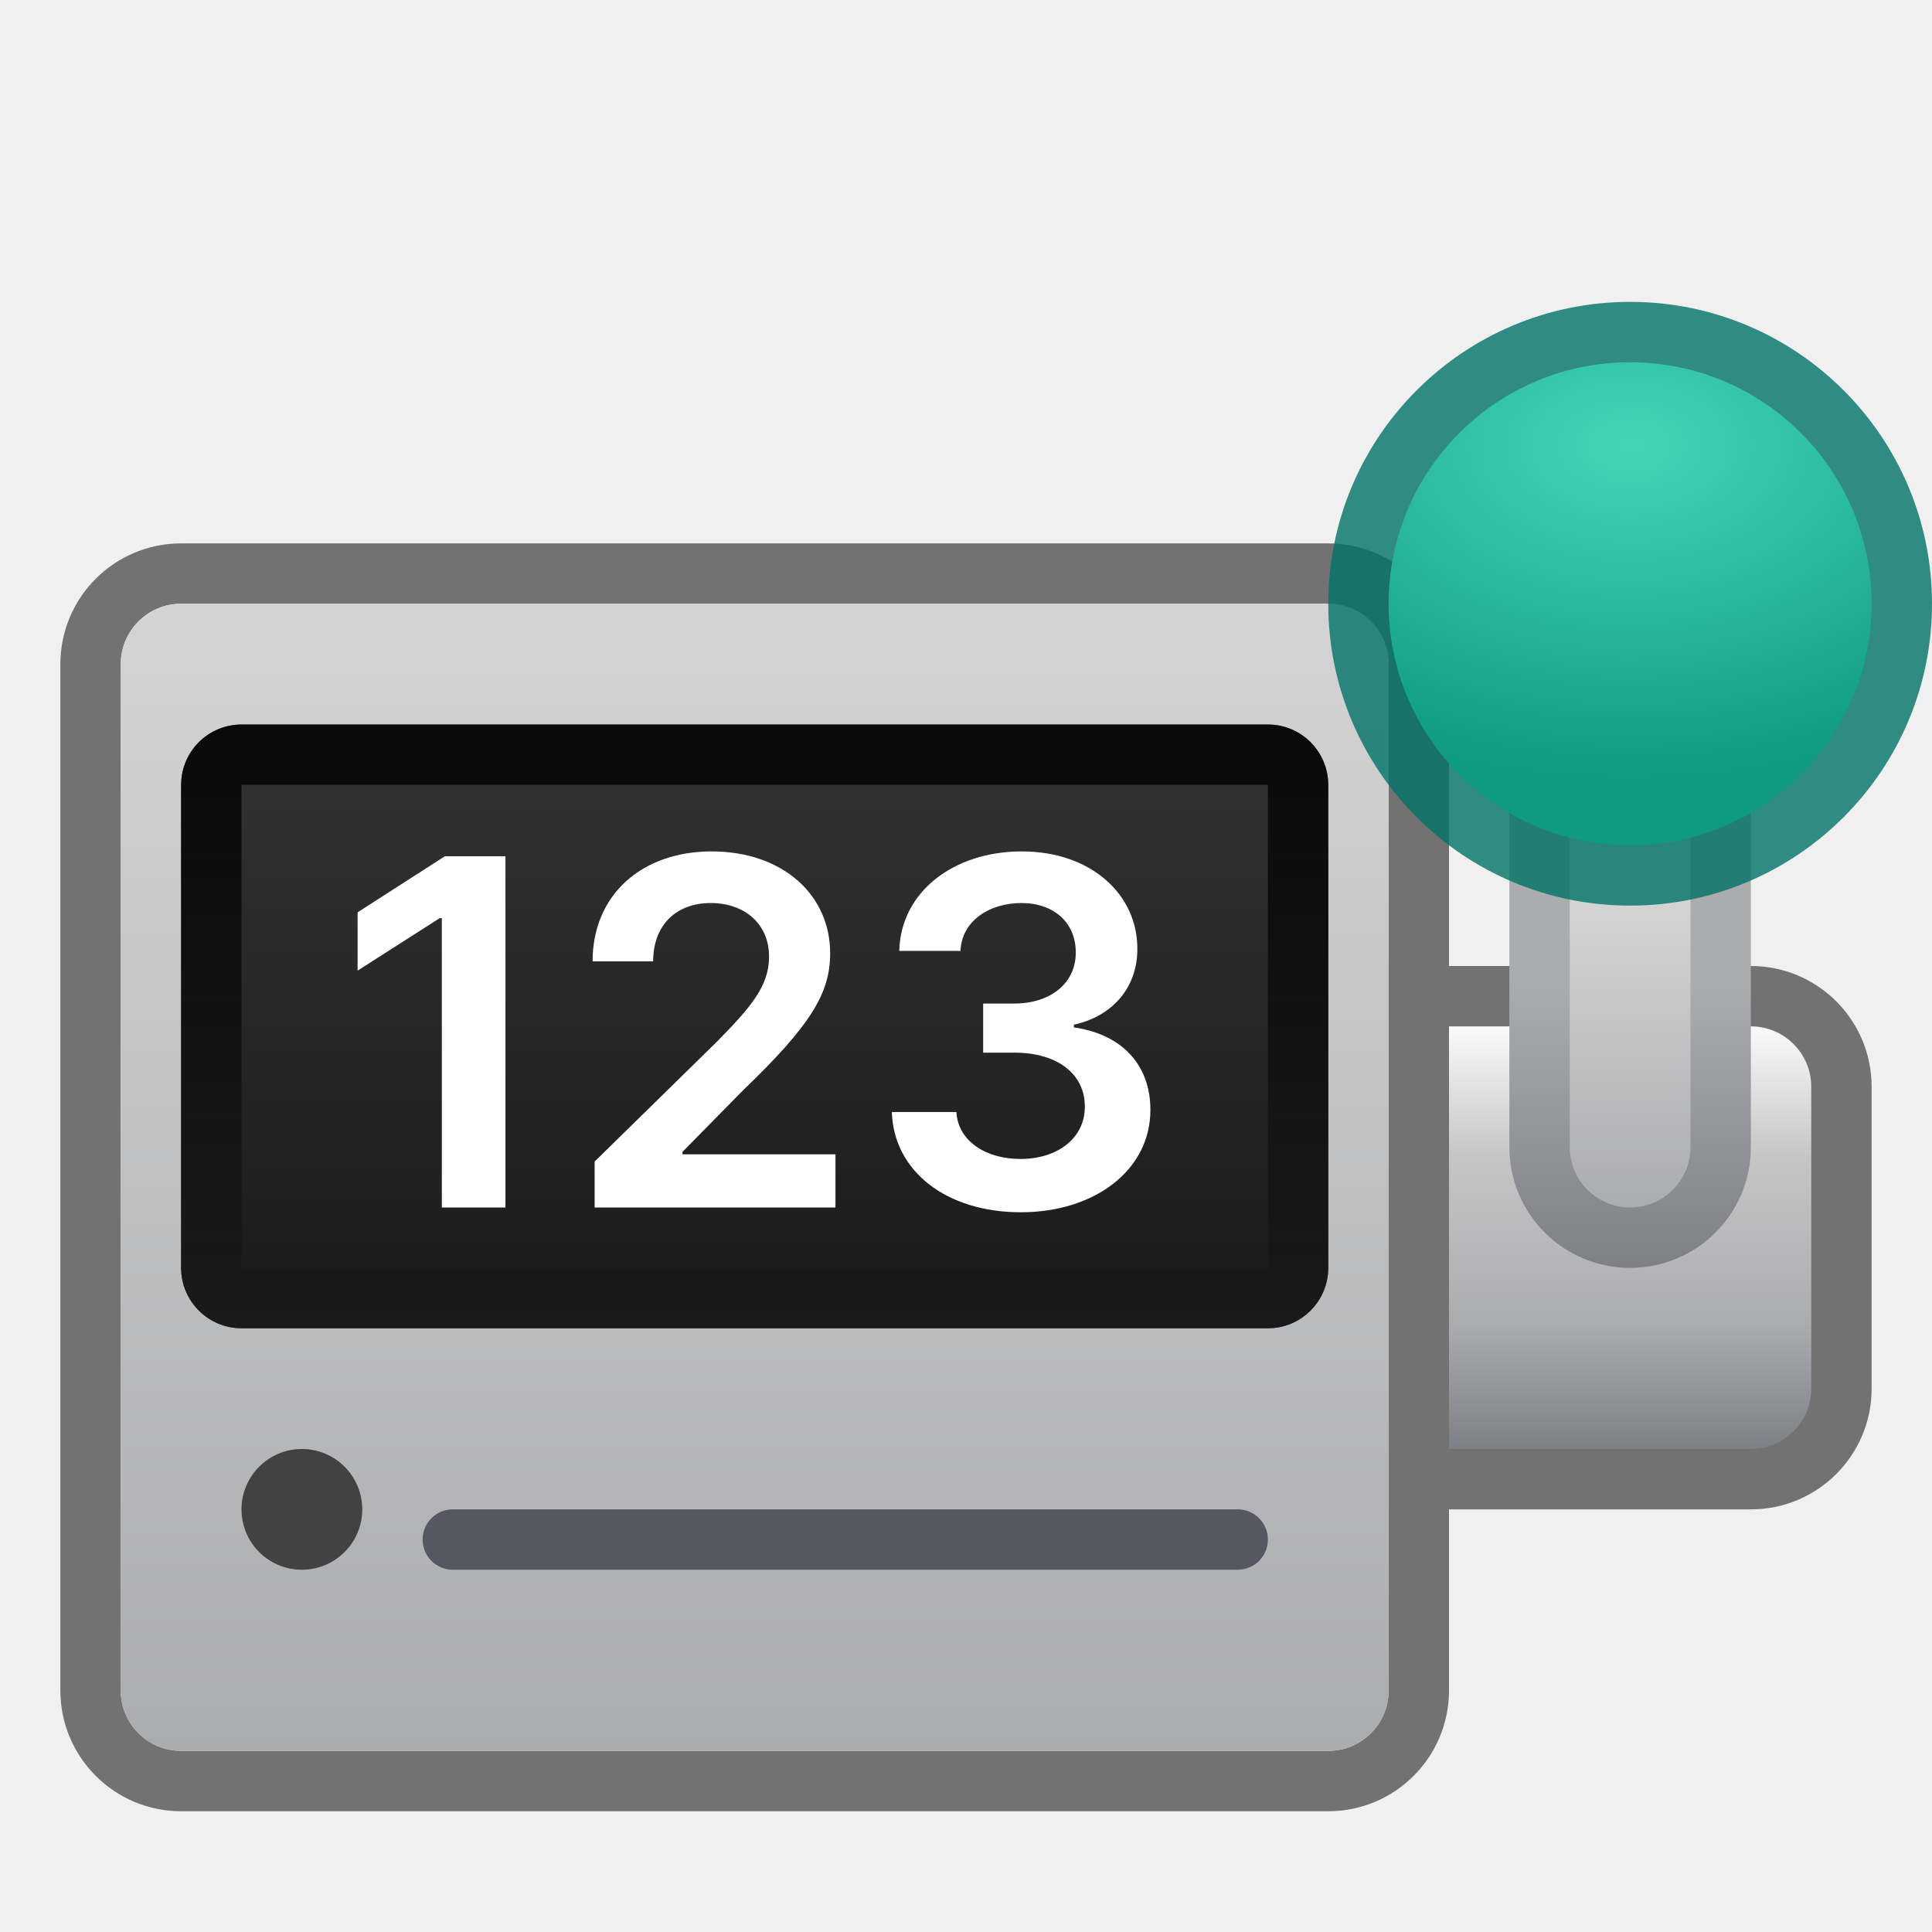
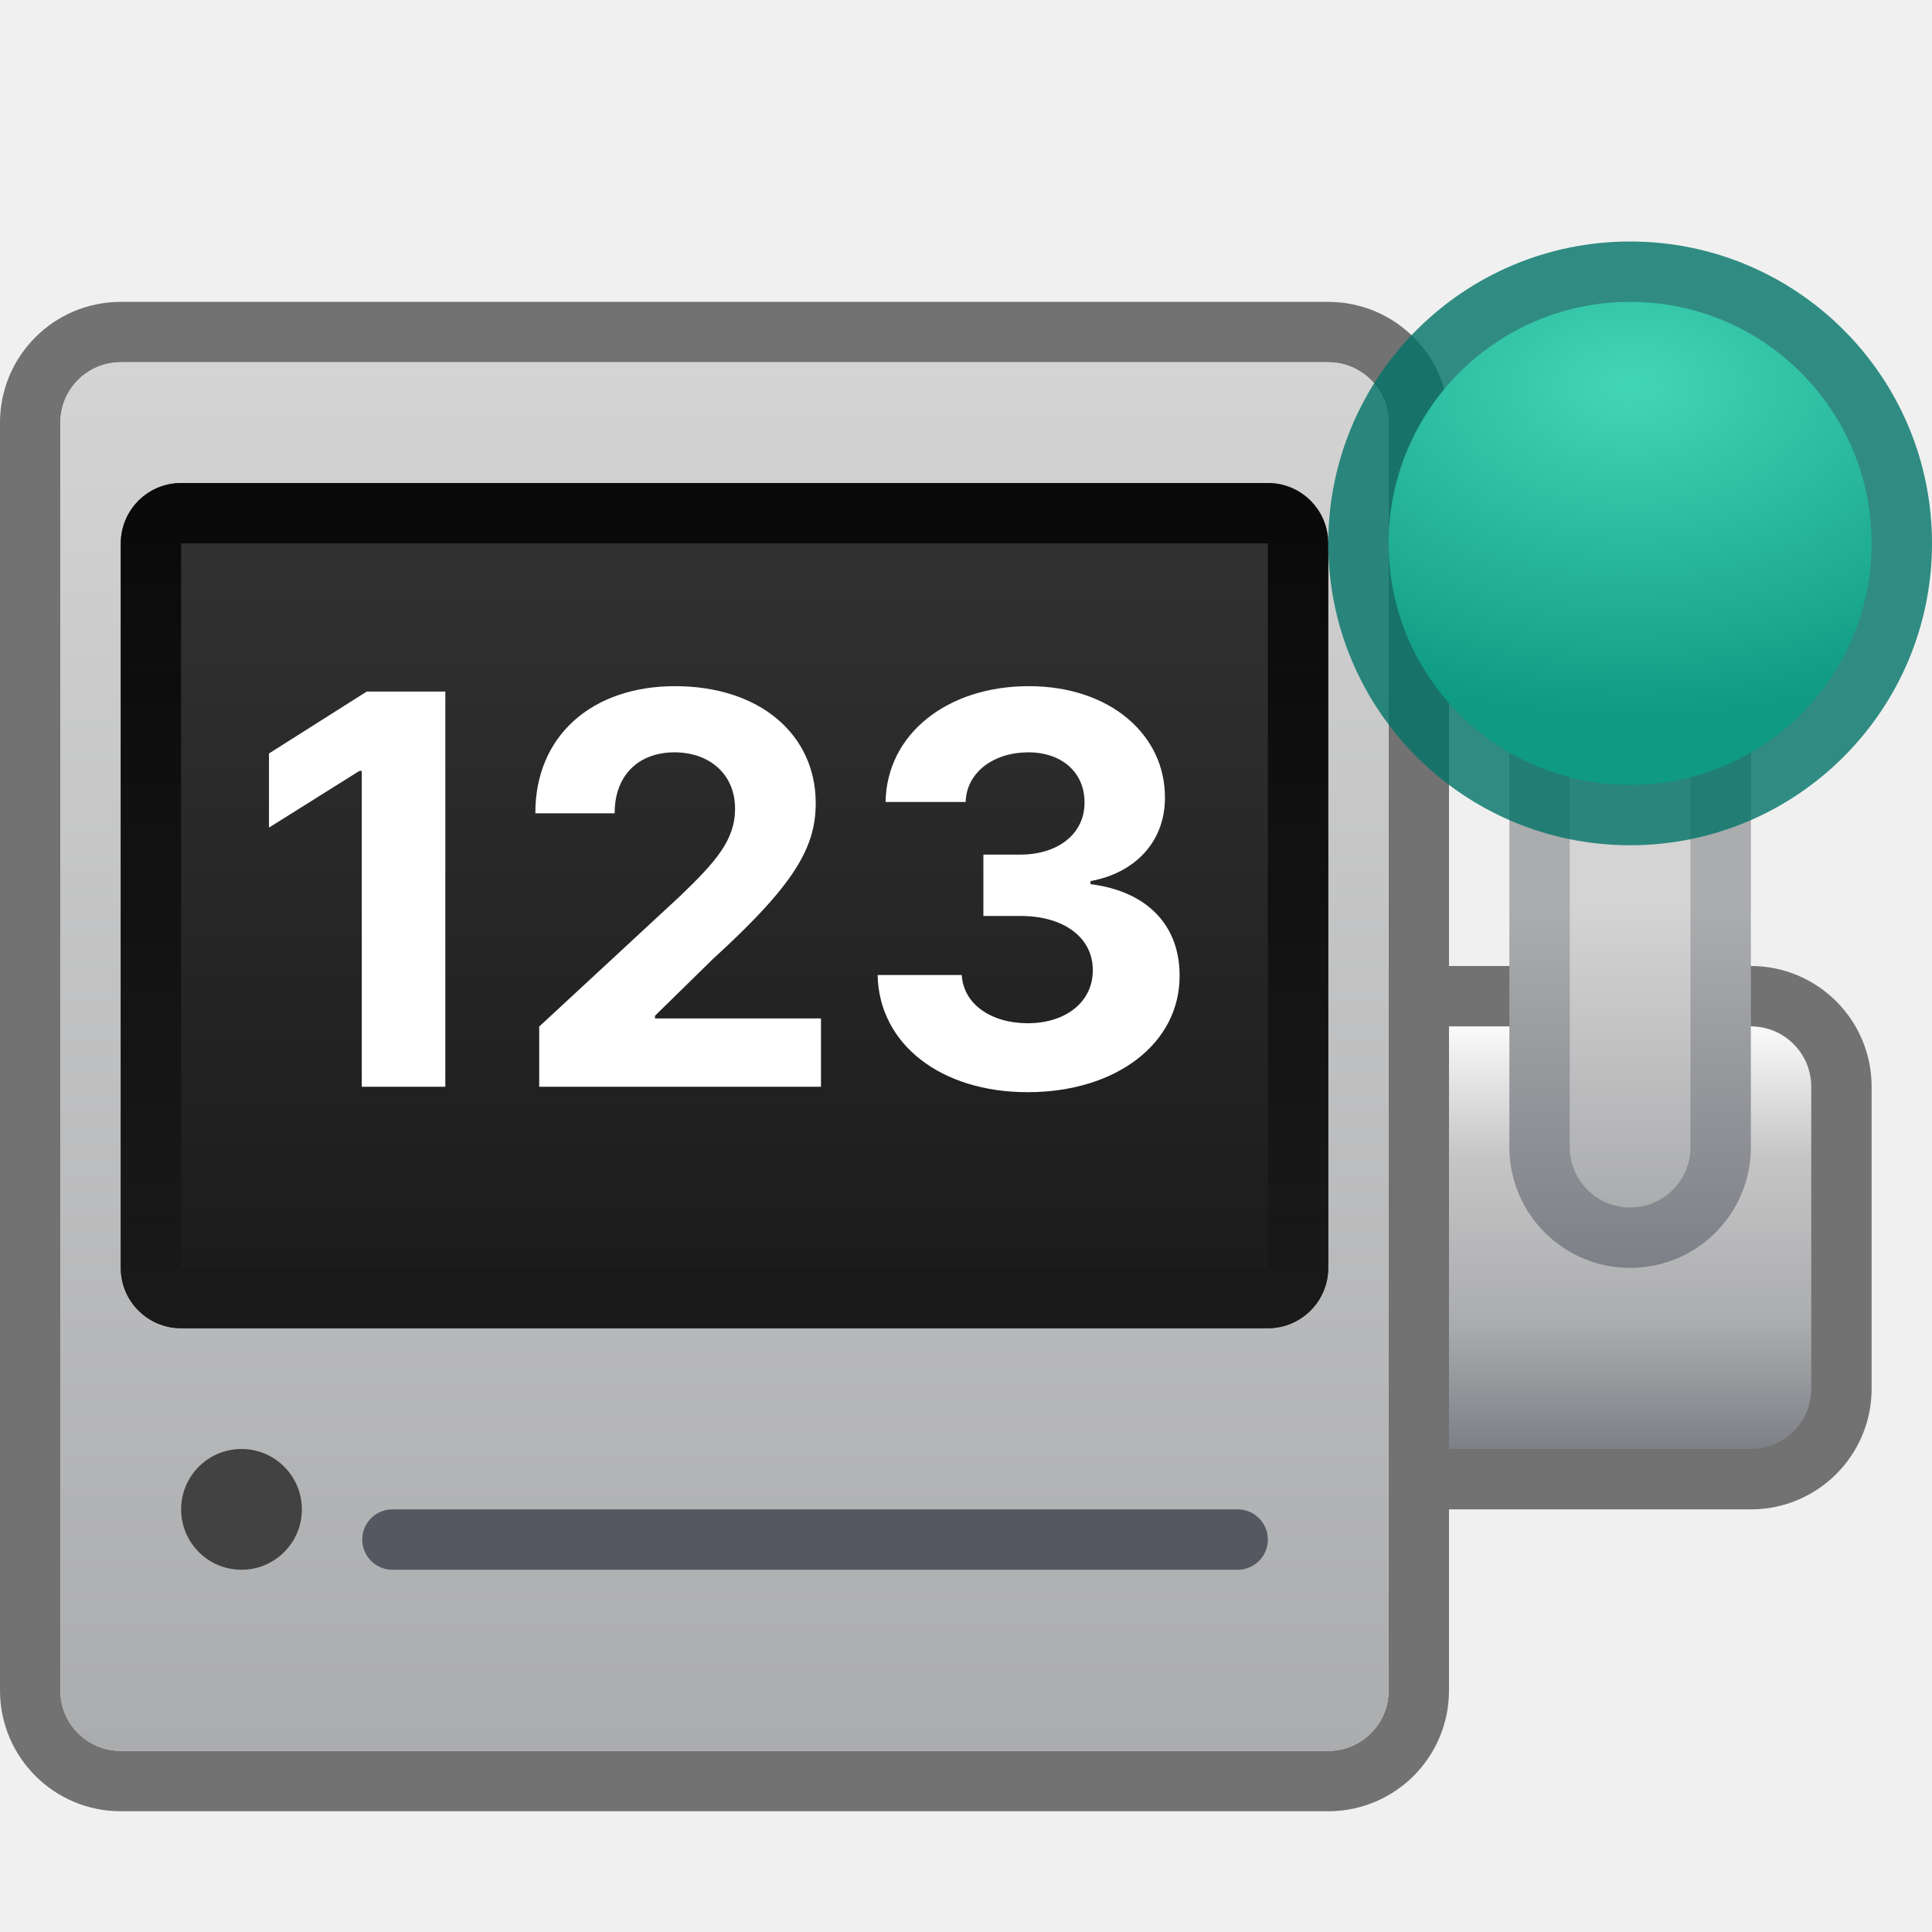
<svg xmlns="http://www.w3.org/2000/svg" width="32" height="32" viewBox="0 0 32 32" fill="none">
  <path d="M24 16H29C30.105 16 31 16.895 31 18V23C31 24.105 30.105 25 29 25H24V16Z" fill="#535353" fill-opacity="0.8" />
  <path d="M24 17H29C29.552 17 30 17.448 30 18V23C30 23.552 29.552 24 29 24H24V17Z" fill="url(#paint0_linear_1_31)" />
-   <rect x="1.5" y="9.5" width="22" height="20" rx="1.5" stroke="#535353" stroke-opacity="0.8" />
-   <rect x="2" y="10" width="21" height="19" rx="1" fill="url(#paint1_linear_1_31)" />
-   <rect x="3" y="12" width="19" height="10" rx="1" fill="url(#paint2_linear_1_31)" />
-   <rect x="3.5" y="12.5" width="18" height="9" rx="0.5" stroke="url(#paint3_linear_1_31)" stroke-opacity="0.9" />
-   <path d="M25 13H29V19C29 20.105 28.105 21 27 21V21C25.895 21 25 20.105 25 19V13Z" fill="url(#paint4_linear_1_31)" />
-   <circle cx="5" cy="25" r="1" fill="#424242" />
-   <path d="M8.372 14.182H7.369L5.923 15.111V16.077L7.284 15.207H7.318V20H8.372V14.182ZM9.849 20H13.838V19.119H11.304V19.079L12.306 18.06C13.437 16.974 13.75 16.446 13.75 15.79C13.75 14.815 12.957 14.102 11.787 14.102C10.633 14.102 9.815 14.818 9.815 15.923H10.818C10.818 15.329 11.193 14.957 11.772 14.957C12.326 14.957 12.738 15.296 12.738 15.844C12.738 16.329 12.443 16.676 11.869 17.259L9.849 19.239V20ZM16.906 20.079C18.15 20.079 19.056 19.366 19.054 18.384C19.056 17.656 18.602 17.134 17.787 17.017V16.972C18.417 16.835 18.841 16.366 18.838 15.713C18.841 14.827 18.085 14.102 16.923 14.102C15.792 14.102 14.917 14.776 14.895 15.75H15.909C15.926 15.261 16.38 14.957 16.917 14.957C17.46 14.957 17.821 15.287 17.818 15.776C17.821 16.284 17.4 16.622 16.798 16.622H16.284V17.435H16.798C17.534 17.435 17.971 17.804 17.968 18.329C17.971 18.844 17.525 19.196 16.903 19.196C16.318 19.196 15.866 18.892 15.841 18.418H14.772C14.801 19.401 15.679 20.079 16.906 20.079Z" fill="white" />
-   <rect x="7" y="25" width="14" height="1" rx="0.5" fill="#555761" />
+   <rect x="0.5" y="5.5" width="23" height="24" rx="1.5" stroke="#535353" stroke-opacity="0.8" />
+   <rect x="1" y="6" width="22" height="23" rx="1" fill="url(#paint1_linear_1_31)" />
+   <rect x="2" y="8" width="20" height="14" rx="1" fill="url(#paint2_linear_1_31)" />
+   <rect x="2.5" y="8.5" width="19" height="13" rx="0.5" stroke="url(#paint3_linear_1_31)" stroke-opacity="0.9" />
+   <path d="M25 11H29V19C29 20.105 28.105 21 27 21V21C25.895 21 25 20.105 25 19V11Z" fill="url(#paint4_linear_1_31)" />
+   <circle cx="4" cy="25" r="1" fill="#424242" />
+   <path d="M7.376 11.454H6.075L4.455 12.48V13.708L5.954 12.768H5.992V18H7.376V11.454ZM8.931 18H13.598V16.869H10.849V16.824L11.805 15.887C13.15 14.66 13.511 14.046 13.511 13.302C13.511 12.167 12.585 11.365 11.181 11.365C9.807 11.365 8.864 12.186 8.867 13.471H10.181C10.178 12.845 10.574 12.461 11.172 12.461C11.747 12.461 12.175 12.819 12.175 13.395C12.175 13.915 11.856 14.273 11.261 14.845L8.931 17.003V18ZM17.02 18.09C18.49 18.09 19.541 17.281 19.538 16.162C19.541 15.347 19.024 14.766 18.062 14.644V14.593C18.794 14.462 19.299 13.944 19.295 13.209C19.299 12.177 18.394 11.365 17.039 11.365C15.697 11.365 14.687 12.151 14.668 13.283H15.994C16.01 12.784 16.467 12.461 17.032 12.461C17.592 12.461 17.966 12.8 17.963 13.292C17.966 13.807 17.528 14.155 16.898 14.155H16.288V15.171H16.898C17.64 15.171 18.103 15.542 18.1 16.07C18.103 16.591 17.656 16.948 17.023 16.948C16.413 16.948 15.956 16.629 15.93 16.149H14.536C14.559 17.294 15.582 18.09 17.02 18.09Z" fill="white" />
+   <rect x="6" y="25" width="15" height="1" rx="0.5" fill="#555761" />
  <path d="M26 11H28V19C28 19.552 27.552 20 27 20V20C26.448 20 26 19.552 26 19V11Z" fill="url(#paint5_linear_1_31)" />
-   <circle cx="27" cy="10" r="5" fill="#007367" fill-opacity="0.8" />
-   <circle cx="27" cy="10" r="4" fill="url(#paint6_radial_1_31)" />
+   <circle cx="27" cy="9" r="5" fill="#007367" fill-opacity="0.8" />
+   <circle cx="27" cy="9" r="4" fill="url(#paint6_radial_1_31)" />
  <defs>
    <linearGradient id="paint0_linear_1_31" x1="27" y1="17" x2="27" y2="24" gradientUnits="userSpaceOnUse">
      <stop stop-color="#FAFAFA" />
      <stop offset="0.312" stop-color="#C5C5C6" />
      <stop offset="0.703" stop-color="#ABACAE" />
      <stop offset="1" stop-color="#7E8087" />
    </linearGradient>
-     <linearGradient id="paint1_linear_1_31" x1="12.5" y1="10" x2="12.5" y2="29" gradientUnits="userSpaceOnUse">
+     <linearGradient id="paint1_linear_1_31" x1="12" y1="6" x2="12" y2="29" gradientUnits="userSpaceOnUse">
      <stop stop-color="#D4D4D4" />
      <stop offset="1" stop-color="#ABACAE" />
    </linearGradient>
-     <linearGradient id="paint2_linear_1_31" x1="12.5" y1="12" x2="12.5" y2="22" gradientUnits="userSpaceOnUse">
+     <linearGradient id="paint2_linear_1_31" x1="12" y1="8" x2="12" y2="22" gradientUnits="userSpaceOnUse">
      <stop stop-color="#333333" />
      <stop offset="1" stop-color="#1A1A1A" />
    </linearGradient>
-     <linearGradient id="paint3_linear_1_31" x1="12.5" y1="12" x2="12.5" y2="22" gradientUnits="userSpaceOnUse">
+     <linearGradient id="paint3_linear_1_31" x1="12" y1="8" x2="12" y2="22" gradientUnits="userSpaceOnUse">
      <stop stop-opacity="0.9" />
      <stop offset="1" stop-color="#1A1A1A" stop-opacity="0.9" />
    </linearGradient>
-     <linearGradient id="paint4_linear_1_31" x1="27" y1="13" x2="27" y2="21" gradientUnits="userSpaceOnUse">
+     <linearGradient id="paint4_linear_1_31" x1="27" y1="11" x2="27" y2="21" gradientUnits="userSpaceOnUse">
      <stop offset="0.406" stop-color="#ABACAE" />
      <stop offset="1" stop-color="#7E8087" />
    </linearGradient>
    <linearGradient id="paint5_linear_1_31" x1="27" y1="12.266" x2="27" y2="20" gradientUnits="userSpaceOnUse">
      <stop offset="0.349" stop-color="#D4D4D4" />
      <stop offset="1" stop-color="#ABACAE" />
    </linearGradient>
-     <radialGradient id="paint6_radial_1_31" cx="0" cy="0" r="1" gradientUnits="userSpaceOnUse" gradientTransform="translate(27 7.38462) rotate(90) scale(5.53846 8.58695)">
+     <radialGradient id="paint6_radial_1_31" cx="0" cy="0" r="1" gradientUnits="userSpaceOnUse" gradientTransform="translate(27 6.38462) rotate(90) scale(5.53846 8.58695)">
      <stop stop-color="#43D6B5" />
      <stop offset="1" stop-color="#0E9A83" />
    </radialGradient>
  </defs>
</svg>
